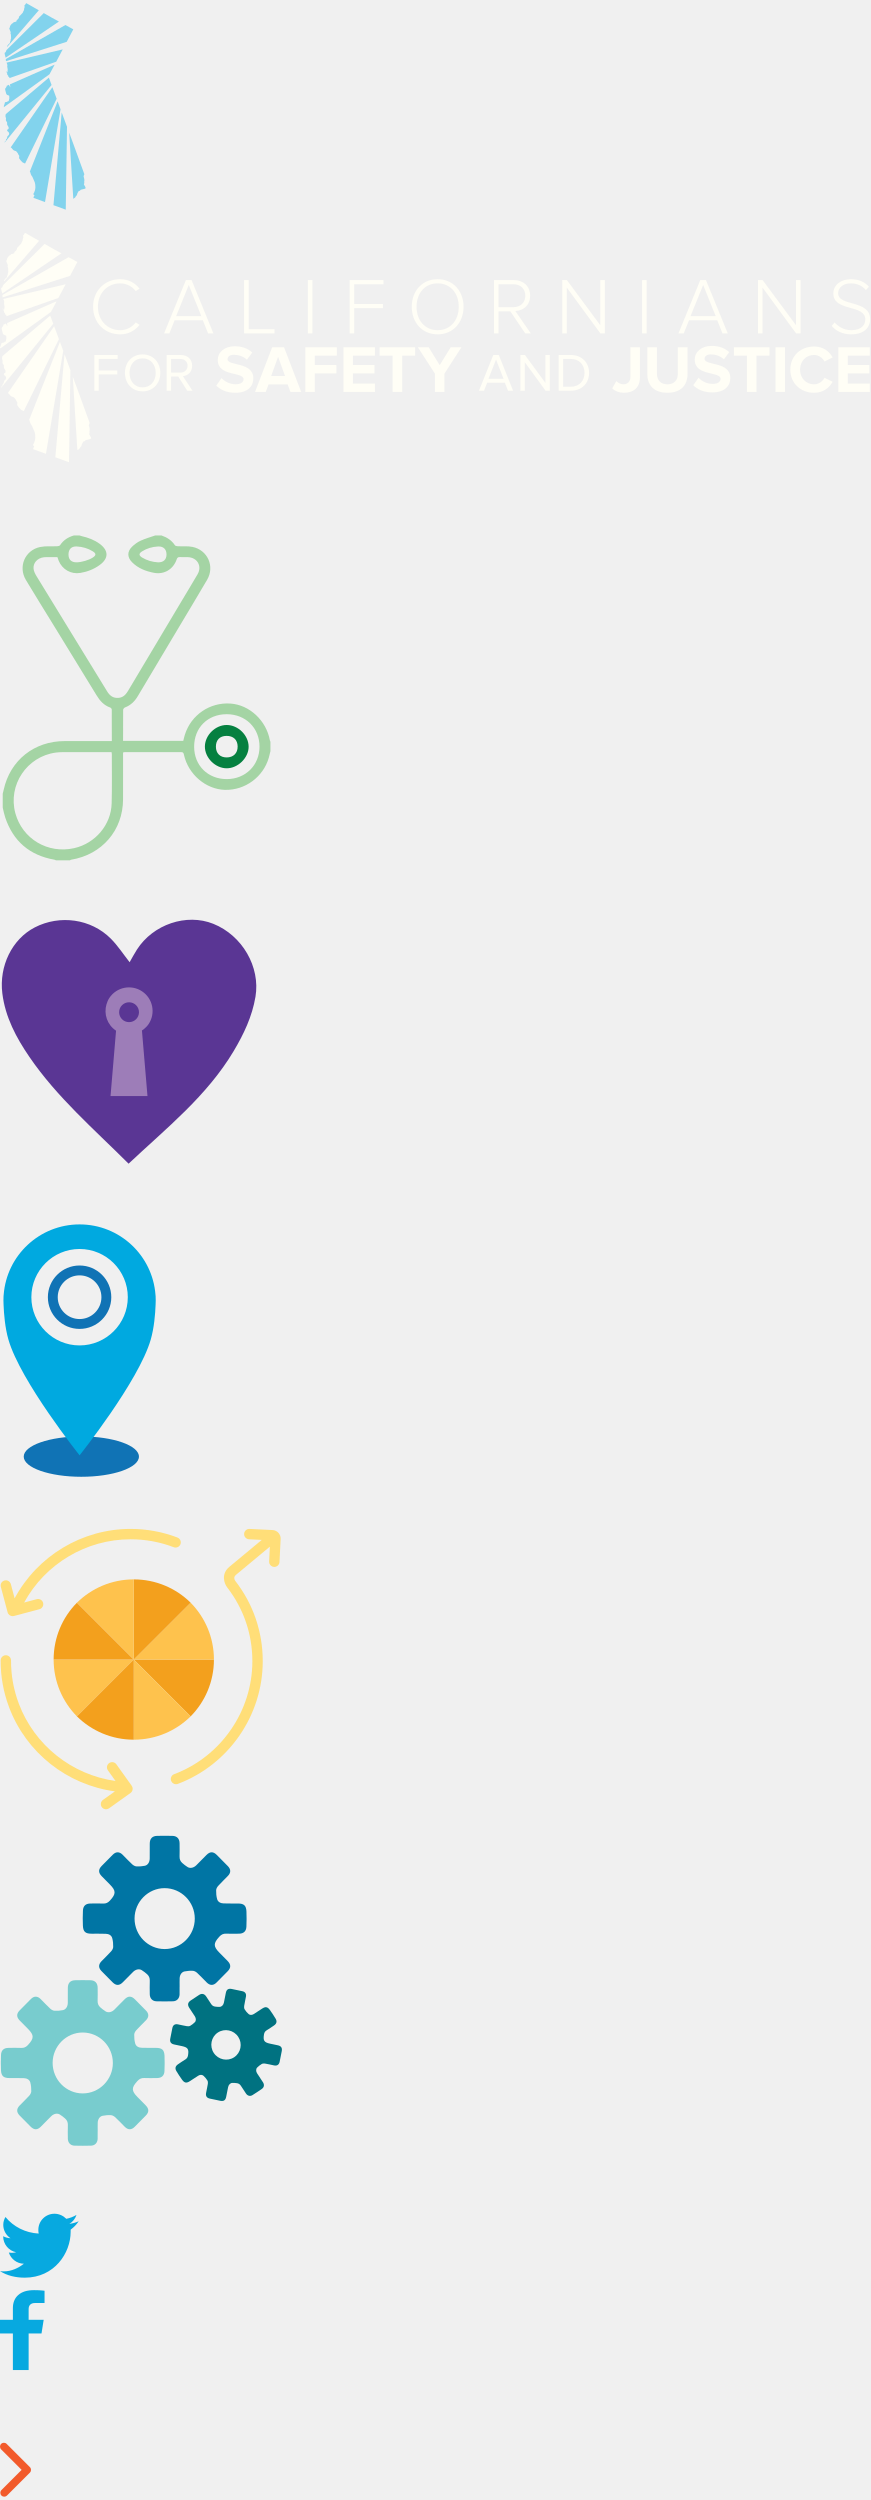
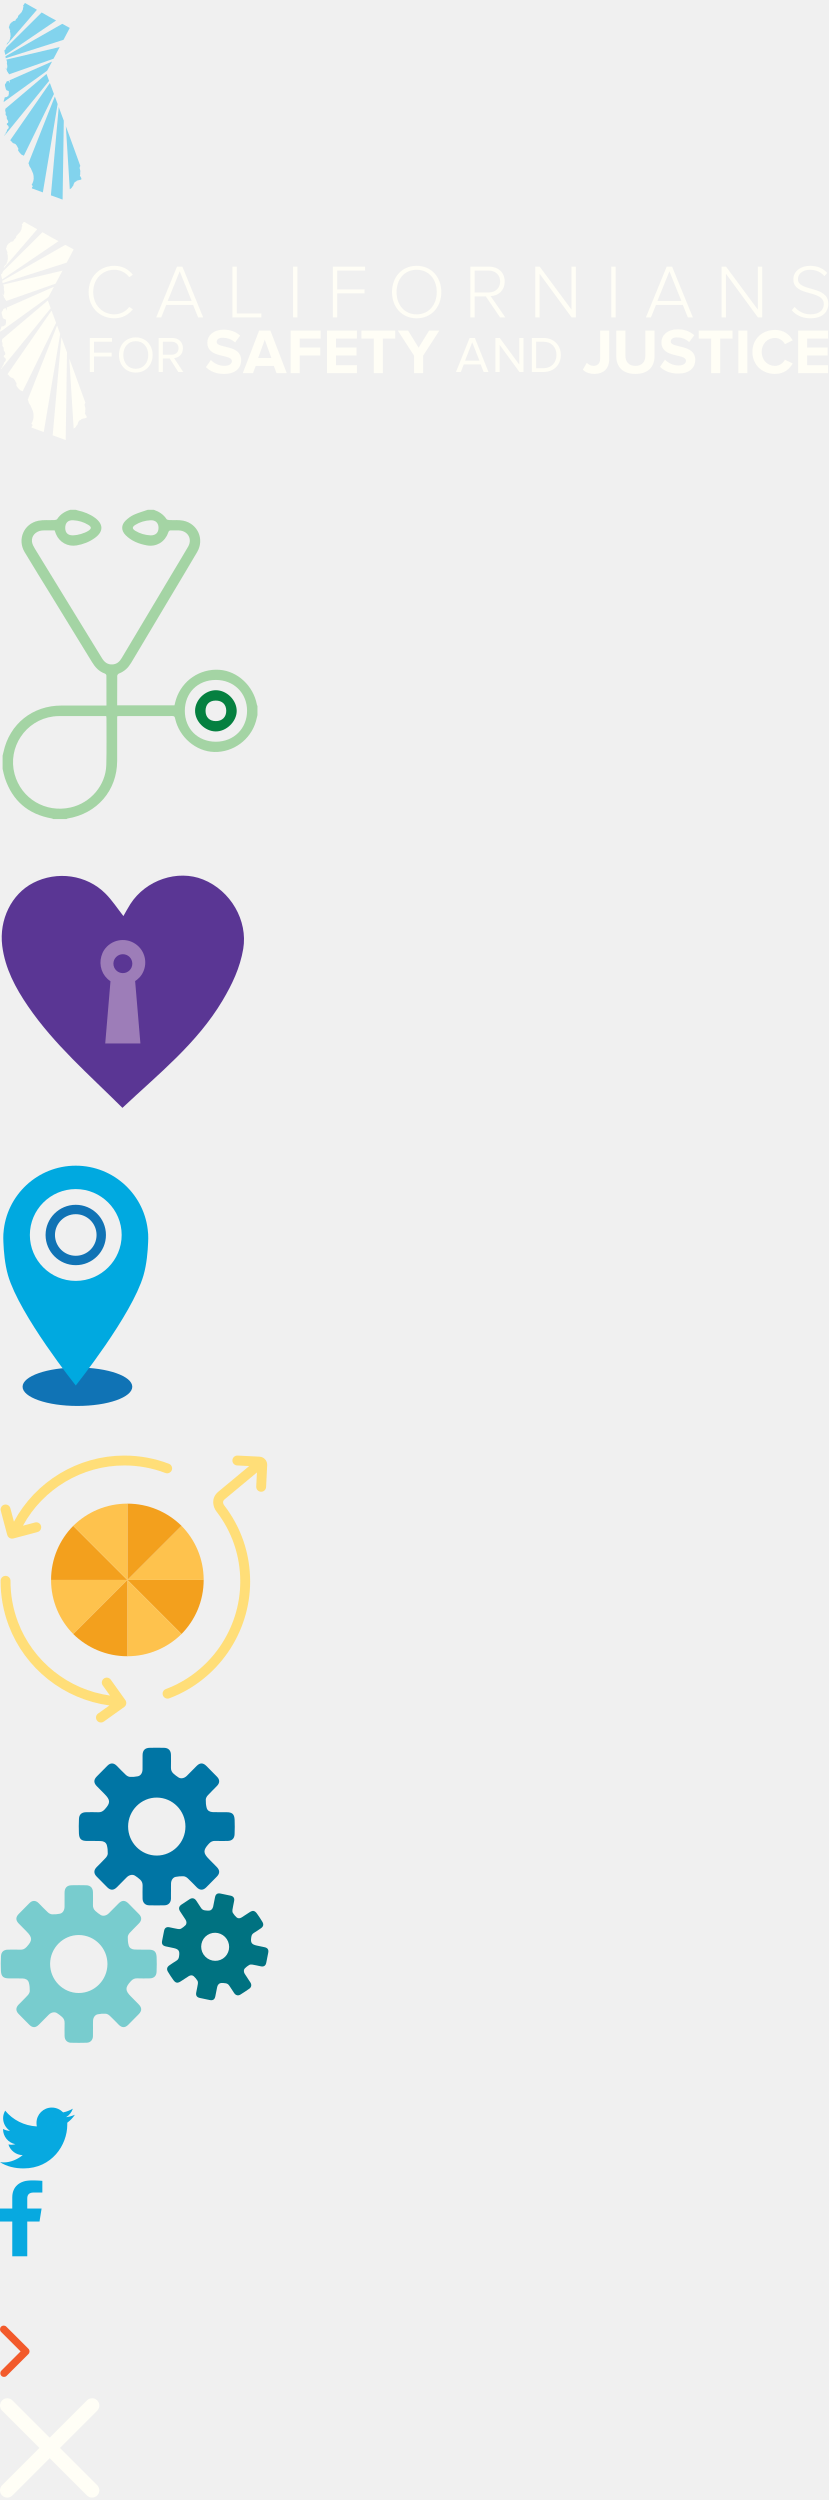
- <svg xmlns="http://www.w3.org/2000/svg" xmlns:xlink="http://www.w3.org/1999/xlink" width="228px" height="655px" viewBox="0 0 228 655" version="1.1">
+ <svg xmlns="http://www.w3.org/2000/svg" xmlns:xlink="http://www.w3.org/1999/xlink" width="228px" height="688px" viewBox="0 0 228 688" version="1.1">
  <defs>
    <polygon id="path-1" points="5.86 20.999 0 20.999 0 3.44262296e-05 5.86 3.44262296e-05 11.72 3.44262296e-05 11.72 20.999" />
    <polygon id="path-3" points="0 0.81 0 13.212 14.851 13.212 14.851 0.81 2.71050543e-20 0.81" />
    <polygon id="path-5" points="10.24 0.895 0.992 0.895 0.992 13.709 10.24 13.709 10.24 0.895" />
    <rect id="path-7" x="0.948" y="0.806" width="21.536" height="54.126" />
    <rect id="path-9" x="0.948" y="0.806" width="21.536" height="54.126" />
    <rect id="path-11" x="0.948" y="0.806" width="21.536" height="54.126" />
    <rect id="path-13" x="0.948" y="0.806" width="21.536" height="54.126" />
    <rect id="path-15" x="0.948" y="0.806" width="21.536" height="54.126" />
    <rect id="path-17" x="0.948" y="0.806" width="21.536" height="54.126" />
    <rect id="path-19" x="0.948" y="0.806" width="21.536" height="54.126" />
    <rect id="path-21" x="0.948" y="0.806" width="21.536" height="54.126" />
  </defs>
  <g id="Page-1" stroke="none" stroke-width="1" fill="none" fill-rule="evenodd">
    <g id="sprites" transform="translate(-1, 0)">
      <g id="Page-1" transform="translate(1, 600)">
        <mask id="mask-2" fill="white">
          <use xlink:href="#path-1" />
        </mask>
        <g id="Clip-2" />
        <path d="M7.501,20.999 L7.501,11.365 L10.876,11.365 L11.443,7.794 L7.501,7.794 L7.501,4.986 C7.501,3.97 8.068,3.389 9.189,3.389 L11.72,3.389 L11.72,0.169 C11.72,0.169 10.587,3.44262296e-05 8.952,3.44262296e-05 C5.247,3.44262296e-05 3.375,1.888 3.375,4.708 L3.375,7.794 L-3.75e-05,7.794 L-3.75e-05,11.365 L3.375,11.365 L3.375,20.999 L7.501,20.999 Z" id="Fill-1" fill="#07A9E0" mask="url(#mask-2)" />
      </g>
      <path d="M21.615,581.973 C20.85,582.315 20.045,582.547 19.179,582.647 C20.065,582.124 20.73,581.288 21.042,580.302 C20.236,580.785 19.32,581.137 18.374,581.329 C17.579,580.523 16.482,580 15.264,580 C12.928,580 11.046,581.882 11.046,584.218 C11.046,584.55 11.066,584.892 11.137,585.194 C7.634,585.003 4.533,583.412 2.429,580.856 C2.077,581.48 1.856,582.124 1.856,582.909 C1.856,584.359 2.601,585.647 3.748,586.412 C3.053,586.392 2.409,586.201 1.835,585.889 L1.835,585.939 C1.835,587.992 3.295,589.704 5.228,590.086 C4.865,590.187 4.483,590.237 4.1,590.237 C3.839,590.237 3.577,590.207 3.315,590.157 C3.839,591.828 5.419,593.076 7.251,593.096 C5.822,594.244 3.98,595.099 2.007,595.099 C1.664,595.099 1.332,595.079 1,595.029 C2.862,596.227 5.107,596.75 7.493,596.75 C15.264,596.75 19.512,590.308 19.512,584.721 L19.512,584.167 C20.327,583.573 21.042,582.839 21.615,581.973 Z" id="twitter" fill="#07A9E0" />
      <g id="system" transform="translate(1, 480)">
        <path d="M47.053,40.532 C47.053,41.198 47.066,41.864 47.05,42.529 C47.023,43.56 46.355,44.307 45.337,44.338 C43.885,44.382 42.429,44.381 40.977,44.34 C39.928,44.311 39.252,43.561 39.239,42.496 C39.224,41.306 39.209,40.114 39.245,38.925 C39.264,38.242 39.035,37.689 38.554,37.258 C38.109,36.859 37.633,36.483 37.126,36.172 C36.465,35.768 35.544,35.969 34.883,36.623 C33.971,37.525 33.078,38.448 32.172,39.358 C31.258,40.279 30.398,40.274 29.48,39.346 C28.52,38.377 27.559,37.408 26.605,36.435 C25.768,35.584 25.758,34.705 26.588,33.843 C27.424,32.977 28.303,32.152 29.11,31.26 C29.386,30.955 29.648,30.505 29.657,30.115 C29.677,29.341 29.61,28.536 29.404,27.793 C29.191,27.02 28.5,26.681 27.732,26.657 C26.477,26.616 25.221,26.633 23.965,26.63 C22.392,26.625 21.796,26.125 21.718,24.554 C21.651,23.23 21.678,21.897 21.73,20.57 C21.774,19.366 22.448,18.743 23.646,18.723 C24.782,18.704 25.921,18.684 27.055,18.731 C27.759,18.76 28.291,18.507 28.747,18.009 C28.788,17.965 28.831,17.922 28.872,17.878 C30.416,16.188 30.401,15.365 28.796,13.742 C28.076,13.014 27.352,12.291 26.64,11.558 C25.744,10.638 25.745,9.782 26.636,8.879 C27.607,7.892 28.578,6.907 29.555,5.926 C30.381,5.095 31.282,5.098 32.12,5.937 C32.956,6.774 33.761,7.645 34.63,8.447 C34.929,8.724 35.367,8.974 35.758,8.998 C36.481,9.041 37.23,8.977 37.943,8.833 C38.721,8.676 39.212,7.894 39.227,6.933 C39.248,5.643 39.231,4.351 39.236,3.06 C39.239,1.721 39.876,1.024 41.19,0.996 C42.523,0.967 43.858,0.968 45.191,0.999 C46.38,1.028 47.045,1.757 47.051,2.972 C47.057,4.122 47.08,5.273 47.044,6.422 C47.022,7.105 47.252,7.658 47.733,8.089 C48.178,8.488 48.654,8.864 49.161,9.175 C49.822,9.58 50.742,9.378 51.404,8.725 C52.316,7.823 53.209,6.9 54.114,5.989 C55.029,5.068 55.889,5.073 56.807,6 C57.782,6.984 58.758,7.965 59.724,8.955 C60.507,9.755 60.52,10.643 59.739,11.459 C58.895,12.344 57.998,13.181 57.178,14.087 C56.901,14.391 56.641,14.842 56.63,15.232 C56.611,16.006 56.676,16.811 56.882,17.553 C57.096,18.327 57.788,18.666 58.554,18.691 C59.809,18.732 61.066,18.715 62.322,18.718 C63.895,18.723 64.493,19.223 64.57,20.793 C64.635,22.118 64.608,23.45 64.558,24.777 C64.513,25.981 63.84,26.605 62.642,26.625 C61.505,26.644 60.367,26.664 59.233,26.617 C58.529,26.588 57.996,26.839 57.539,27.337 C57.499,27.382 57.456,27.424 57.416,27.469 C55.873,29.157 55.888,29.983 57.49,31.605 C58.209,32.333 58.932,33.056 59.647,33.789 C60.541,34.709 60.541,35.565 59.653,36.468 C58.681,37.454 57.709,38.439 56.733,39.421 C55.907,40.253 55.007,40.25 54.167,39.411 C53.331,38.574 52.526,37.702 51.658,36.9 C51.358,36.623 50.919,36.373 50.531,36.35 C49.806,36.306 49.059,36.374 48.344,36.514 C47.605,36.659 47.103,37.412 47.068,38.293 C47.038,39.038 47.062,39.786 47.062,40.532 L47.053,40.532 Z M51.033,22.683 C51.036,18.294 47.523,14.726 43.167,14.695 C38.852,14.663 35.267,18.26 35.254,22.634 C35.242,27.054 38.792,30.661 43.15,30.653 C47.49,30.645 51.031,27.067 51.033,22.683 L51.033,22.683 Z" id="Fill-3" fill="#0075A4" />
        <path d="M25.588,78.355 C25.588,79.021 25.601,79.687 25.585,80.352 C25.559,81.383 24.891,82.13 23.872,82.161 C22.42,82.205 20.965,82.204 19.513,82.163 C18.464,82.134 17.788,81.384 17.774,80.319 C17.759,79.129 17.744,77.937 17.78,76.748 C17.8,76.065 17.571,75.512 17.09,75.081 C16.645,74.682 16.168,74.306 15.661,73.995 C15,73.591 14.08,73.792 13.419,74.446 C12.506,75.348 11.613,76.271 10.708,77.181 C9.793,78.102 8.933,78.097 8.015,77.169 C7.055,76.2 6.095,75.231 5.14,74.258 C4.304,73.407 4.293,72.528 5.124,71.666 C5.96,70.8 6.839,69.975 7.646,69.083 C7.921,68.778 8.183,68.328 8.192,67.938 C8.212,67.164 8.146,66.359 7.94,65.616 C7.726,64.843 7.035,64.504 6.267,64.48 C5.012,64.439 3.756,64.456 2.5,64.453 C0.928,64.448 0.331,63.948 0.253,62.378 C0.187,61.053 0.215,59.72 0.265,58.393 C0.31,57.189 0.983,56.566 2.182,56.546 C3.318,56.527 4.456,56.507 5.591,56.554 C6.294,56.583 6.826,56.33 7.283,55.832 C7.324,55.788 7.367,55.745 7.407,55.701 C8.951,54.011 8.936,53.188 7.331,51.565 C6.612,50.837 5.888,50.114 5.175,49.381 C4.28,48.461 4.281,47.605 5.171,46.702 C6.142,45.715 7.114,44.73 8.09,43.749 C8.916,42.918 9.817,42.921 10.656,43.76 C11.492,44.597 12.297,45.468 13.165,46.27 C13.465,46.547 13.903,46.797 14.293,46.821 C15.017,46.864 15.765,46.8 16.478,46.656 C17.257,46.499 17.748,45.717 17.763,44.756 C17.783,43.466 17.767,42.174 17.771,40.883 C17.774,39.544 18.411,38.847 19.725,38.819 C21.058,38.79 22.393,38.791 23.726,38.822 C24.915,38.851 25.581,39.58 25.587,40.795 C25.593,41.945 25.615,43.096 25.579,44.245 C25.557,44.928 25.787,45.481 26.268,45.912 C26.713,46.311 27.19,46.687 27.697,46.998 C28.358,47.403 29.278,47.201 29.939,46.548 C30.852,45.646 31.745,44.723 32.65,43.812 C33.565,42.891 34.425,42.896 35.343,43.823 C36.317,44.807 37.293,45.788 38.26,46.778 C39.042,47.578 39.055,48.466 38.275,49.282 C37.43,50.167 36.534,51.004 35.713,51.91 C35.437,52.214 35.176,52.665 35.166,53.055 C35.146,53.829 35.212,54.634 35.417,55.376 C35.631,56.15 36.323,56.489 37.09,56.514 C38.345,56.555 39.602,56.538 40.858,56.541 C42.431,56.546 43.028,57.046 43.105,58.616 C43.17,59.941 43.143,61.273 43.093,62.6 C43.048,63.804 42.375,64.428 41.177,64.448 C40.041,64.467 38.903,64.487 37.768,64.44 C37.065,64.411 36.532,64.662 36.075,65.16 C36.035,65.205 35.992,65.247 35.951,65.292 C34.408,66.98 34.423,67.806 36.026,69.428 C36.745,70.156 37.468,70.879 38.182,71.612 C39.077,72.532 39.077,73.388 38.188,74.291 C37.217,75.277 36.245,76.262 35.269,77.244 C34.442,78.076 33.542,78.073 32.703,77.234 C31.867,76.397 31.062,75.525 30.194,74.723 C29.894,74.446 29.455,74.196 29.066,74.173 C28.342,74.129 27.595,74.197 26.88,74.337 C26.141,74.482 25.639,75.235 25.603,76.116 C25.573,76.861 25.597,77.609 25.597,78.355 L25.588,78.355 Z M29.569,60.506 C29.572,56.117 26.059,52.549 21.703,52.518 C17.387,52.486 13.802,56.083 13.789,60.457 C13.777,64.877 17.328,68.484 21.685,68.476 C26.026,68.468 29.566,64.89 29.569,60.506 L29.569,60.506 Z" id="Fill-5" fill="#78CCCE" />
        <path d="M62.414,53.646 C61.238,51.866 58.856,51.362 57.081,52.519 C55.322,53.664 54.835,56.084 56.003,57.862 C57.184,59.657 59.592,60.166 61.357,58.994 C63.115,57.825 63.59,55.425 62.414,53.646 L62.414,53.646 Z M68.173,64.459 C68.423,64.838 68.682,65.213 68.924,65.598 C69.298,66.194 69.199,66.872 68.631,67.274 C67.82,67.846 66.99,68.394 66.148,68.919 C65.54,69.298 64.871,69.125 64.461,68.524 C64.004,67.851 63.547,67.179 63.119,66.487 C62.873,66.091 62.533,65.862 62.098,65.798 C61.693,65.739 61.28,65.705 60.874,65.719 C60.345,65.737 59.898,66.199 59.767,66.82 C59.587,67.679 59.427,68.541 59.254,69.4 C59.08,70.27 58.588,70.592 57.716,70.409 C56.803,70.219 55.891,70.029 54.98,69.835 C54.182,69.665 53.844,69.169 53.994,68.364 C54.143,67.555 54.333,66.754 54.457,65.942 C54.499,65.665 54.477,65.31 54.336,65.084 C54.055,64.635 53.714,64.202 53.317,63.856 C52.904,63.496 52.382,63.565 51.936,63.839 C51.205,64.29 50.496,64.773 49.779,65.244 C48.882,65.835 48.353,65.775 47.717,64.91 C47.18,64.18 46.693,63.411 46.222,62.636 C45.793,61.933 45.942,61.324 46.617,60.86 C47.256,60.421 47.898,59.981 48.562,59.579 C48.973,59.331 49.182,58.987 49.254,58.53 C49.261,58.49 49.268,58.45 49.275,58.409 C49.517,56.864 49.198,56.401 47.672,56.082 C46.988,55.938 46.303,55.799 45.62,55.651 C44.765,55.464 44.442,54.976 44.608,54.126 C44.789,53.197 44.972,52.27 45.158,51.343 C45.314,50.559 45.829,50.221 46.623,50.382 C47.415,50.544 48.202,50.737 48.999,50.866 C49.274,50.911 49.618,50.888 49.849,50.754 C50.278,50.507 50.68,50.188 51.032,49.837 C51.416,49.454 51.4,48.823 51.047,48.271 C50.572,47.527 50.076,46.797 49.591,46.062 C49.088,45.297 49.188,44.66 49.927,44.149 C50.675,43.629 51.436,43.126 52.207,42.642 C52.894,42.209 53.549,42.375 54.011,43.063 C54.448,43.717 54.894,44.364 55.306,45.032 C55.552,45.43 55.892,45.658 56.328,45.722 C56.732,45.781 57.145,45.816 57.552,45.801 C58.081,45.784 58.529,45.321 58.659,44.7 C58.839,43.842 58.999,42.98 59.171,42.12 C59.346,41.25 59.838,40.929 60.71,41.111 C61.635,41.303 62.562,41.495 63.486,41.693 C64.232,41.854 64.575,42.356 64.439,43.115 C64.29,43.937 64.095,44.752 63.969,45.578 C63.927,45.855 63.948,46.21 64.09,46.436 C64.37,46.884 64.712,47.318 65.108,47.664 C65.521,48.023 66.043,47.956 66.49,47.681 C67.22,47.231 67.93,46.747 68.647,46.276 C69.544,45.685 70.073,45.745 70.709,46.611 C71.245,47.341 71.732,48.11 72.204,48.884 C72.633,49.587 72.484,50.196 71.81,50.66 C71.169,51.099 70.528,51.54 69.865,51.94 C69.453,52.189 69.244,52.533 69.172,52.989 C69.165,53.03 69.157,53.07 69.151,53.11 C68.908,54.654 69.227,55.119 70.752,55.438 C71.436,55.582 72.121,55.721 72.805,55.87 C73.661,56.056 73.984,56.543 73.818,57.393 C73.637,58.321 73.454,59.249 73.268,60.176 C73.11,60.961 72.597,61.3 71.803,61.138 C71.011,60.976 70.224,60.784 69.427,60.654 C69.152,60.609 68.808,60.631 68.577,60.765 C68.148,61.014 67.748,61.334 67.393,61.683 C67.027,62.045 67.025,62.662 67.338,63.178 C67.601,63.613 67.896,64.03 68.178,64.455 L68.173,64.459 Z" id="Fill-7" fill="#007281" />
      </g>
      <g id="cycle" transform="translate(1, 400)">
        <path d="M35.051,34.799 L49.946,49.693 C53.719,45.861 56.051,40.603 56.051,34.799 L35.051,34.799 Z" id="Fill-3" fill="#F3A01D" />
        <path d="M35.051,34.799 L20.157,49.693 C16.384,45.861 14.052,40.603 14.052,34.799 L35.051,34.799 Z" id="Fill-5" fill="#FEC24D" />
        <path d="M35.051,34.799 L49.946,19.905 C53.719,23.737 56.051,28.995 56.051,34.799 L35.051,34.799 Z" id="Fill-7" fill="#FEC24D" />
        <path d="M35.051,34.799 L20.157,19.905 C16.384,23.737 14.052,28.995 14.052,34.799 L35.051,34.799 Z" id="Fill-9" fill="#F3A01D" />
        <path d="M35.051,34.799 L49.946,19.905 C46.114,16.131 40.855,13.799 35.051,13.799 L35.051,34.799 Z" id="Fill-11" fill="#F3A01D" />
        <path d="M35.051,34.799 L49.946,49.693 C46.114,53.467 40.855,55.799 35.051,55.799 L35.051,34.799 Z" id="Fill-13" fill="#FEC24D" />
        <path d="M35.051,34.799 L20.157,19.905 C23.989,16.131 29.247,13.799 35.051,13.799 L35.051,34.799 Z" id="Fill-15" fill="#FEC24D" />
        <path d="M35.051,34.799 L20.157,49.693 C23.989,53.467 29.247,55.799 35.051,55.799 L35.051,34.799 Z" id="Fill-17" fill="#F3A01D" />
        <path d="M1.994,22.427 C2.156,23.036 2.706,23.437 3.307,23.437 C3.423,23.437 3.541,23.423 3.658,23.391 L10.33,21.614 C11.056,21.421 11.488,20.675 11.294,19.95 C11.101,19.223 10.354,18.786 9.63,18.986 L6.322,19.867 C11.847,9.735 22.566,3.294 34.204,3.294 C38.105,3.294 41.912,3.993 45.52,5.371 C46.224,5.64 47.008,5.287 47.276,4.585 C47.544,3.884 47.192,3.098 46.49,2.829 C42.572,1.333 38.437,0.574 34.204,0.574 C21.494,0.574 9.799,7.652 3.833,18.763 L2.845,15.056 C2.652,14.328 1.905,13.895 1.181,14.091 C0.455,14.284 0.023,15.03 0.217,15.755 L1.994,22.427 Z" id="Fill-19" fill="#FFDE78" />
        <path d="M30.489,62.251 C30.051,61.639 29.202,61.497 28.591,61.935 C27.98,62.371 27.838,63.222 28.275,63.833 L30.265,66.618 C18.836,65.016 9.033,57.254 4.934,46.362 C3.56,42.713 2.873,38.903 2.892,35.039 C2.895,34.288 2.289,33.676 1.538,33.673 L1.531,33.673 C0.783,33.673 0.175,34.278 0.171,35.027 C0.151,39.223 0.897,43.359 2.388,47.32 C6.864,59.215 17.608,67.666 30.11,69.336 L26.987,71.567 C26.375,72.004 26.234,72.854 26.67,73.465 C26.936,73.837 27.354,74.034 27.779,74.034 C28.052,74.034 28.328,73.952 28.568,73.781 L34.187,69.768 C34.48,69.558 34.678,69.24 34.738,68.884 C34.797,68.529 34.712,68.164 34.503,67.87 L30.489,62.251 Z" id="Fill-21" fill="#FFDE78" />
        <path d="M71.412,0.873 L65.382,0.575 C64.644,0.536 63.994,1.117 63.957,1.867 C63.92,2.618 64.498,3.255 65.248,3.292 L68.573,3.457 L60.081,10.521 C57.955,12.289 58.615,14.75 59.568,15.961 C63.854,21.526 66.118,28.19 66.118,35.232 C66.118,48.328 57.885,60.223 45.632,64.832 C44.929,65.096 44.573,65.881 44.837,66.584 C45.042,67.13 45.56,67.465 46.11,67.465 C46.27,67.465 46.431,67.438 46.589,67.379 C59.897,62.373 68.839,49.455 68.839,35.232 C68.839,27.584 66.378,20.347 61.715,14.29 C61.538,14.065 61.021,13.278 61.821,12.613 L70.704,5.224 L70.512,9.103 C70.475,9.854 71.053,10.492 71.803,10.529 C71.826,10.53 71.849,10.531 71.872,10.531 C72.592,10.531 73.193,9.965 73.229,9.238 L73.527,3.207 C73.587,1.982 72.639,0.934 71.412,0.873" id="Fill-23" fill="#FFDE78" />
      </g>
      <g id="crime-survivors" transform="translate(1, 320)">
        <path d="M21.309,66.917 C29.645,66.917 36.403,64.55 36.403,61.63 C36.403,58.711 29.645,56.344 21.309,56.344 C12.973,56.344 6.215,58.711 6.215,61.63 C6.215,64.55 12.973,66.917 21.309,66.917" id="Fill-3" fill="#1073B5" />
        <path d="M20.85,11.56 C16.269,11.56 12.542,15.287 12.542,19.867 C12.542,24.448 16.269,28.175 20.85,28.175 C25.431,28.175 29.157,24.448 29.157,19.867 C29.157,15.287 25.431,11.56 20.85,11.56 M20.85,25.591 C17.689,25.591 15.127,23.029 15.127,19.867 C15.127,16.707 17.689,14.145 20.85,14.145 C24.011,14.145 26.573,16.707 26.573,19.867 C26.573,23.029 24.011,25.591 20.85,25.591" id="Fill-5" fill="#1073B5" />
        <path d="M40.735,19.22 C39.956,8.915 31.355,0.794 20.85,0.794 C10.346,0.794 1.744,8.915 0.965,19.22 C0.965,19.22 0.887,19.781 0.903,20.698 C0.903,20.713 0.902,20.728 0.902,20.743 C0.902,21.12 0.915,21.495 0.935,21.868 C1.027,24.272 1.319,27.9 2.209,30.98 C5.375,41.929 20.85,61.294 20.85,61.294 C20.85,61.294 36.325,41.929 39.491,30.98 C40.382,27.9 40.674,24.272 40.765,21.868 C40.786,21.495 40.799,21.12 40.799,20.743 C40.799,20.728 40.798,20.713 40.798,20.698 C40.813,19.781 40.735,19.22 40.735,19.22 M20.85,32.502 C13.884,32.502 8.216,26.834 8.216,19.868 C8.216,12.902 13.884,7.234 20.85,7.234 C27.817,7.234 33.484,12.902 33.484,19.868 C33.484,26.834 27.817,32.502 20.85,32.502" id="Fill-7" fill="#00A9E0" />
      </g>
      <g id="wellbeing" transform="translate(1, 240)">
        <path d="M33.69,64.884 C24.514,55.734 14.92,47.458 7.721,36.935 C4.259,31.876 1.391,26.525 0.612,20.276 C-0.281,13.108 3.164,6.047 9.108,2.982 C15.666,-0.398 23.838,0.715 29.024,5.916 C30.855,7.751 32.292,9.982 33.962,12.1 C34.578,11.031 35.177,9.882 35.874,8.796 C40.12,2.169 48.879,-0.779 55.884,2.037 C63.499,5.098 68.243,13.348 66.935,21.143 C66.067,26.318 63.871,30.934 61.227,35.374 C54.213,47.151 43.637,55.533 33.69,64.884" id="Fill-3" fill="#5A3694" />
        <path d="M38.946,28.291 C40.833,25.448 40.059,21.614 37.216,19.726 C34.373,17.839 30.539,18.613 28.651,21.456 C28.299,21.987 28.069,22.558 27.898,23.139 C27.155,25.669 28.069,28.486 30.381,30.021 C30.389,30.026 30.398,30.029 30.406,30.034 L28.959,47.163 L38.639,47.163 L37.188,29.984 C37.356,29.872 37.529,29.768 37.687,29.638 C38.157,29.255 38.593,28.822 38.946,28.291" id="Fill-5" fill="#9D7DB8" />
        <path d="M31.21,25.2 C31.21,23.763 32.375,22.598 33.812,22.598 C35.249,22.598 36.414,23.763 36.414,25.2 C36.414,26.637 35.249,27.802 33.812,27.802 C32.375,27.802 31.21,26.637 31.21,25.2" id="Fill-7" fill="#5A3694" />
      </g>
      <g id="public-health" transform="translate(1, 140)">
        <path d="M70.853,56.812 C70.715,57.373 70.594,57.939 70.436,58.495 C68.977,63.581 64.194,67.089 58.931,66.944 C53.916,66.805 49.319,62.874 48.194,57.751 C48.103,57.343 48.028,57.05 47.478,57.052 C42.529,57.073 37.583,57.063 32.635,57.066 C32.529,57.066 32.422,57.106 32.243,57.143 L32.243,58.132 C32.243,61.898 32.252,65.664 32.24,69.43 C32.215,77.548 26.723,83.919 18.616,85.251 C18.517,85.268 18.427,85.35 18.334,85.401 L14.643,85.401 C14.518,85.347 14.399,85.267 14.271,85.244 C7.729,84.101 3.442,80.374 1.357,74.151 C1.081,73.323 0.925,72.455 0.715,71.605 L0.715,67.948 C0.799,67.608 0.893,67.269 0.967,66.926 C2.638,59.223 8.943,54.171 16.913,54.165 C20.713,54.162 24.517,54.166 28.317,54.166 L29.299,54.166 C29.299,51.339 29.308,48.606 29.28,45.872 C29.279,45.698 29.044,45.432 28.86,45.367 C27.241,44.797 26.197,43.646 25.331,42.222 C21.616,36.112 17.86,30.026 14.12,23.931 C11.668,19.939 9.185,15.965 6.78,11.946 C4.694,8.459 6.558,4.124 10.54,3.311 C11.966,3.02 13.485,3.189 14.96,3.117 C15.232,3.104 15.623,3.027 15.743,2.841 C16.607,1.51 17.846,0.735 19.34,0.298 L20.852,0.298 C21.035,0.357 21.215,0.426 21.404,0.468 C23.11,0.851 24.724,1.456 26.134,2.499 C28.502,4.252 28.495,6.314 26.113,8.038 C24.602,9.133 22.89,9.803 21.047,10.107 C18.608,10.507 16.332,9.214 15.389,6.946 C15.264,6.644 15.166,6.33 15.037,5.966 C14.243,5.966 13.463,5.963 12.684,5.967 C12.293,5.969 11.898,5.954 11.511,5.999 C9.807,6.198 8.601,7.511 8.8,9.079 C8.882,9.708 9.195,10.342 9.534,10.898 C12.646,16.013 15.786,21.111 18.916,26.213 C21.976,31.199 25.041,36.181 28.087,41.171 C28.767,42.282 29.669,42.952 31.027,42.846 C32.2,42.753 32.922,42.053 33.498,41.089 C38.072,33.397 42.664,25.712 47.252,18.027 C48.757,15.504 50.286,12.996 51.764,10.457 C52.998,8.337 51.706,6.072 49.234,5.973 C48.538,5.945 47.836,5.997 47.141,5.957 C46.63,5.926 46.438,6.112 46.272,6.598 C45.397,9.157 43.01,10.582 40.37,10.083 C38.2,9.675 36.17,8.892 34.584,7.291 C33.315,6.009 33.297,4.504 34.584,3.252 C35.23,2.624 35.998,2.048 36.816,1.674 C38.045,1.112 39.368,0.748 40.651,0.298 L42.33,0.298 C43.758,0.79 44.974,1.555 45.819,2.851 C45.938,3.035 46.331,3.106 46.603,3.12 C47.883,3.186 49.205,3.031 50.44,3.288 C54.429,4.119 56.312,8.414 54.267,11.906 C51.816,16.088 49.312,20.241 46.828,24.405 C43.252,30.401 39.663,36.391 36.102,42.395 C35.291,43.757 34.239,44.789 32.727,45.358 C32.516,45.438 32.266,45.769 32.264,45.987 C32.233,48.669 32.243,51.353 32.243,54.102 L48.017,54.102 C48.16,53.547 48.278,52.979 48.456,52.427 C50.111,47.286 54.983,43.976 60.358,44.329 C65.35,44.657 69.76,48.76 70.703,53.949 C70.725,54.077 70.802,54.196 70.853,54.319 L70.853,56.812 Z M29.227,57.058 L28.401,57.058 C24.992,57.058 21.582,57.049 18.172,57.062 C17,57.067 15.813,57.019 14.658,57.17 C7.032,58.176 2.022,65.689 4.022,73.057 C5.854,79.806 12.547,83.778 19.451,82.213 C24.951,80.968 29.105,76.103 29.253,70.516 C29.37,66.201 29.293,61.879 29.299,57.562 C29.299,57.427 29.262,57.292 29.227,57.058 L29.227,57.058 Z M50.865,55.629 C50.861,60.557 54.456,64.127 59.417,64.124 C64.338,64.121 67.999,60.481 67.993,55.599 C67.987,50.709 64.335,47.114 59.386,47.121 C54.407,47.127 50.87,50.661 50.865,55.629 L50.865,55.629 Z M41.431,7.334 C42.822,7.356 43.614,6.62 43.626,5.293 C43.641,3.928 42.825,3.107 41.416,3.178 C39.919,3.255 38.498,3.658 37.222,4.459 C36.336,5.018 36.336,5.524 37.23,6.072 C38.514,6.857 39.929,7.249 41.431,7.334 L41.431,7.334 Z M20.145,7.329 C21.425,7.294 23.287,6.744 24.274,6.105 C25.215,5.498 25.241,5.026 24.311,4.451 C23.032,3.659 21.608,3.25 20.113,3.175 C18.697,3.105 17.933,3.907 17.948,5.315 C17.962,6.668 18.724,7.365 20.145,7.329 L20.145,7.329 Z" id="Fill-4" fill="#A4D4A4" />
        <path d="M59.431,49.947 C62.435,49.967 65.162,52.706 65.141,55.682 C65.121,58.576 62.303,61.318 59.373,61.294 C56.371,61.27 53.636,58.507 53.681,55.545 C53.726,52.59 56.461,49.926 59.431,49.947 M56.566,55.647 C56.575,57.376 57.66,58.451 59.394,58.448 C61.162,58.446 62.277,57.333 62.263,55.582 C62.248,53.836 61.137,52.782 59.328,52.801 C57.582,52.821 56.557,53.877 56.566,55.647" id="Fill-6" fill="#058040" />
      </g>
      <g id="footer-logo" transform="translate(1, 60)">
        <polygon id="Fill-1" fill="#FFFEF6" points="24.713 42.366 24.713 33.009 30.82 33.009 30.82 34.047 25.873 34.047 25.873 37.063 30.723 37.063 30.723 38.101 25.873 38.101 25.873 42.366" />
        <g id="Group-8" transform="translate(32, 30.1055)" fill="#FFFEF6">
          <path d="M0.735,7.589 C0.735,4.825 2.607,2.749 5.36,2.749 C8.113,2.749 10,4.825 10,7.589 C10,10.353 8.113,12.429 5.36,12.429 C2.607,12.429 0.735,10.353 0.735,7.589 M8.798,7.589 C8.798,5.401 7.442,3.787 5.36,3.787 C3.264,3.787 1.937,5.401 1.937,7.589 C1.937,9.763 3.264,11.391 5.36,11.391 C7.442,11.391 8.798,9.763 8.798,7.589" id="Fill-2" />
          <path d="M17.057,12.261 L14.696,8.543 L12.823,8.543 L12.823,12.261 L11.663,12.261 L11.663,2.904 L15.408,2.904 C17.113,2.904 18.343,3.998 18.343,5.724 C18.343,7.407 17.183,8.333 15.911,8.445 L18.427,12.261 L17.057,12.261 Z M17.141,5.724 C17.141,4.658 16.372,3.942 15.268,3.942 L12.823,3.942 L12.823,7.519 L15.268,7.519 C16.372,7.519 17.141,6.776 17.141,5.724 L17.141,5.724 Z" id="Fill-4" />
          <path d="M24.665,10.926 L26.038,8.963 C26.866,9.83 28.152,10.572 29.773,10.572 C31.165,10.572 31.817,9.953 31.817,9.264 C31.817,7.212 25.052,8.645 25.052,4.206 C25.052,2.243 26.744,0.616 29.509,0.616 C31.377,0.616 32.926,1.182 34.089,2.26 L32.697,4.135 C31.745,3.251 30.477,2.844 29.279,2.844 C28.223,2.844 27.623,3.304 27.623,4.011 C27.623,5.868 34.37,4.613 34.37,9.016 C34.37,11.173 32.821,12.801 29.668,12.801 C27.395,12.801 25.774,12.04 24.665,10.926" id="Fill-6" />
        </g>
        <path d="M76.098,42.694 L75.364,40.71 L70.363,40.71 L69.628,42.694 L66.813,42.694 L71.307,30.984 L74.419,30.984 L78.913,42.694 L76.098,42.694 Z M72.863,33.477 L71.045,38.516 L74.682,38.516 L72.863,33.477 Z" id="Fill-9" fill="#FFFEF6" />
        <polygon id="Fill-10" fill="#FFFEF6" points="79.998 42.694 79.998 30.984 88.251 30.984 88.251 33.179 82.481 33.179 82.481 35.637 88.129 35.637 88.129 37.831 82.481 37.831 82.481 42.694" />
        <polygon id="Fill-11" fill="#FFFEF6" points="89.983 42.694 89.983 30.984 98.236 30.984 98.236 33.179 92.466 33.179 92.466 35.637 98.114 35.637 98.114 37.831 92.466 37.831 92.466 40.5 98.236 40.5 98.236 42.694" />
        <polygon id="Fill-12" fill="#FFFEF6" points="102.87 42.694 102.87 33.179 99.46 33.179 99.46 30.984 108.763 30.984 108.763 33.179 105.371 33.179 105.371 42.694" />
        <polygon id="Fill-13" fill="#FFFEF6" points="113.957 42.694 113.957 37.901 109.481 30.984 112.313 30.984 115.199 35.672 118.084 30.984 120.899 30.984 116.44 37.901 116.44 42.694" />
        <path d="M133.1,42.366 L132.276,40.276 L127.636,40.276 L126.812,42.366 L125.484,42.366 L129.243,33.009 L130.683,33.009 L134.428,42.366 L133.1,42.366 Z M129.956,34.201 L127.985,39.252 L131.94,39.252 L129.956,34.201 Z" id="Fill-14" fill="#FFFEF6" />
        <polygon id="Fill-15" fill="#FFFEF6" points="142.938 42.366 137.502 34.903 137.502 42.366 136.342 42.366 136.342 33.009 137.53 33.009 142.896 40.318 142.896 33.009 144.056 33.009 144.056 42.366" />
        <g id="Group-24" transform="translate(146, 30.1055)" fill="#FFFEF6">
          <path d="M0.377,12.261 L0.377,2.904 L3.563,2.904 C6.469,2.904 8.342,4.938 8.342,7.59 C8.342,10.255 6.469,12.261 3.563,12.261 L0.377,12.261 Z M7.14,7.59 C7.14,5.569 5.868,3.942 3.563,3.942 L1.537,3.942 L1.537,11.223 L3.563,11.223 C5.827,11.223 7.14,9.596 7.14,7.59 L7.14,7.59 Z" id="Fill-16" />
          <path d="M14.402,11.64 L15.486,9.744 C15.941,10.183 16.535,10.587 17.34,10.587 C18.441,10.587 19.158,9.832 19.158,8.708 L19.158,0.878 L21.659,0.878 L21.659,8.743 C21.659,11.499 19.927,12.799 17.549,12.799 C16.36,12.799 15.241,12.465 14.402,11.64" id="Fill-18" />
          <path d="M23.6,7.901 L23.6,0.879 L26.118,0.879 L26.118,7.831 C26.118,9.464 27.062,10.587 28.863,10.587 C30.664,10.587 31.591,9.464 31.591,7.831 L31.591,0.879 L34.126,0.879 L34.126,7.901 C34.126,10.798 32.413,12.799 28.863,12.799 C25.313,12.799 23.6,10.798 23.6,7.901" id="Fill-20" />
          <path d="M35.634,10.828 L37.008,8.865 C37.836,9.732 39.122,10.474 40.743,10.474 C42.134,10.474 42.786,9.855 42.786,9.166 C42.786,7.114 36.021,8.546 36.021,4.108 C36.021,2.145 37.712,0.518 40.478,0.518 C42.346,0.518 43.896,1.084 45.058,2.162 L43.667,4.037 C42.716,3.153 41.447,2.746 40.249,2.746 C39.192,2.746 38.593,3.206 38.593,3.913 C38.593,5.77 45.34,4.515 45.34,8.918 C45.34,11.075 43.79,12.703 40.637,12.703 C38.364,12.703 36.744,11.942 35.634,10.828" id="Fill-22" />
        </g>
        <polygon id="Fill-25" fill="#FFFEF6" points="195.699 42.694 195.699 33.179 192.289 33.179 192.289 30.984 201.592 30.984 201.592 33.179 198.199 33.179 198.199 42.694" />
        <polygon id="Fill-26" fill="#FFFEF6" points="203.183 42.694 205.666 42.694 205.666 30.985 203.183 30.985" />
        <path d="M207.065,36.848 C207.065,33.232 209.775,30.792 213.29,30.792 C215.843,30.792 217.329,32.178 218.151,33.653 L216.018,34.706 C215.528,33.758 214.479,33.004 213.29,33.004 C211.157,33.004 209.618,34.636 209.618,36.848 C209.618,39.06 211.157,40.693 213.29,40.693 C214.479,40.693 215.528,39.938 216.018,38.99 L218.151,40.025 C217.329,41.483 215.843,42.905 213.29,42.905 C209.775,42.905 207.065,40.447 207.065,36.848" id="Fill-27" fill="#FFFEF6" />
        <polygon id="Fill-29" fill="#FFFEF6" points="219.639 30.984 219.639 42.694 227.892 42.694 227.892 40.499 222.121 40.499 222.121 37.83 227.77 37.83 227.77 35.636 222.121 35.636 222.121 33.178 227.892 33.178 227.892 30.984" />
        <path d="M24.395,20.375 C24.395,16.083 27.515,13.151 31.472,13.151 C33.692,13.151 35.387,14.136 36.56,15.622 L35.555,16.271 C34.676,15.057 33.147,14.24 31.472,14.24 C28.206,14.24 25.651,16.732 25.651,20.375 C25.651,23.976 28.206,26.51 31.472,26.51 C33.147,26.51 34.676,25.693 35.555,24.479 L36.581,25.107 C35.325,26.636 33.692,27.599 31.472,27.599 C27.515,27.599 24.395,24.667 24.395,20.375" id="Fill-30" fill="#FFFEF6" />
        <path d="M54.526,27.348 L53.145,23.914 L45.754,23.914 L44.371,27.348 L42.989,27.348 L48.706,13.382 L50.193,13.382 L55.908,27.348 L54.526,27.348 Z M49.459,14.66 L46.151,22.825 L52.746,22.825 L49.459,14.66 Z" id="Fill-32" fill="#FFFEF6" />
        <polygon id="Fill-33" fill="#FFFEF6" points="63.95 27.348 63.95 13.382 65.164 13.382 65.164 26.259 71.927 26.259 71.927 27.348" />
        <polygon id="Fill-34" fill="#FFFEF6" points="80.66 27.348 81.853 27.348 81.853 13.382 80.66 13.382" />
        <polygon id="Fill-35" fill="#FFFEF6" points="91.611 27.348 91.611 13.382 100.468 13.382 100.468 14.471 92.804 14.471 92.804 19.643 100.321 19.643 100.321 20.732 92.804 20.732 92.804 27.348" />
        <g id="Group-40" transform="translate(107, 13.1055)" fill="#FFFEF6">
          <path d="M0.881,7.27 C0.881,3.187 3.561,0.046 7.665,0.046 C11.748,0.046 14.449,3.187 14.449,7.27 C14.449,11.353 11.748,14.494 7.665,14.494 C3.561,14.494 0.881,11.353 0.881,7.27 M13.193,7.27 C13.193,3.732 11.015,1.135 7.665,1.135 C4.294,1.135 2.137,3.732 2.137,7.27 C2.137,10.788 4.294,13.405 7.665,13.405 C11.015,13.405 13.193,10.788 13.193,7.27" id="Fill-36" />
          <path d="M30.614,14.242 L26.698,8.463 L23.621,8.463 L23.621,14.242 L22.427,14.242 L22.427,0.276 L27.641,0.276 C30.049,0.276 31.891,1.805 31.891,4.359 C31.891,6.893 30.111,8.296 28.018,8.379 L32.059,14.242 L30.614,14.242 Z M30.635,4.359 C30.635,2.6 29.4,1.365 27.536,1.365 L23.621,1.365 L23.621,7.374 L27.536,7.374 C29.4,7.374 30.635,6.118 30.635,4.359 L30.635,4.359 Z" id="Fill-38" />
        </g>
        <polygon id="Fill-41" fill="#FFFEF6" points="157.297 27.348 148.503 15.35 148.503 27.348 147.31 27.348 147.31 13.382 148.524 13.382 157.276 25.212 157.276 13.382 158.47 13.382 158.47 27.348" />
        <polygon id="Fill-42" fill="#FFFEF6" points="168.229 27.348 169.423 27.348 169.423 13.382 168.229 13.382" />
        <path d="M189.293,27.348 L187.911,23.914 L180.52,23.914 L179.138,27.348 L177.756,27.348 L183.472,13.382 L184.959,13.382 L190.675,27.348 L189.293,27.348 Z M184.226,14.66 L180.918,22.825 L187.513,22.825 L184.226,14.66 Z" id="Fill-43" fill="#FFFEF6" />
        <polygon id="Fill-44" fill="#FFFEF6" points="208.578 27.348 199.784 15.35 199.784 27.348 198.591 27.348 198.591 13.382 199.805 13.382 208.557 25.212 208.557 13.382 209.751 13.382 209.751 27.348" />
        <g id="Group-56" transform="translate(0, 3.1055)">
          <path d="M217.897,22.274 L218.672,21.374 C219.572,22.4 221.038,23.405 223.048,23.405 C225.895,23.405 226.712,21.813 226.712,20.62 C226.712,16.516 218.337,18.652 218.337,13.773 C218.337,11.491 220.389,10.046 222.922,10.046 C224.995,10.046 226.586,10.779 227.654,12.014 L226.859,12.894 C225.854,11.679 224.43,11.135 222.859,11.135 C220.996,11.135 219.593,12.203 219.593,13.71 C219.593,17.291 227.968,15.323 227.968,20.536 C227.968,22.337 226.775,24.493 223.006,24.493 C220.703,24.493 218.965,23.551 217.897,22.274" id="Fill-45" fill="#FFFEF6" />
          <path d="M0.806,11.625 L0.613,12.127 C0.603,12.155 0.584,12.178 0.559,12.195 L0.28,12.381 L0.38,13.009 L0.583,13.735 L0.589,13.793 L16.09,3.264 L14.046,2.155 L11.678,0.807 L0.814,11.59 L0.806,11.625 Z" id="Fill-47" fill="#FFFEF6" />
          <path d="M23.817,51.478 L23.372,50.694 C23.352,50.659 23.348,50.616 23.362,50.577 L23.477,50.244 L23.442,49.905 C23.441,49.893 23.441,49.881 23.443,49.87 L23.49,49.553 L23.475,49.132 L23.28,48.374 C23.274,48.351 23.274,48.326 23.28,48.302 L23.366,47.963 L23.489,47.699 L20.413,39.225 L19.069,35.585 L20.272,54.849 L20.823,54.441 L21.041,54.066 C21.047,54.054 21.055,54.045 21.064,54.035 L21.302,53.799 L21.478,53.224 C21.481,53.214 21.485,53.205 21.49,53.196 L21.792,52.649 C21.81,52.617 21.841,52.592 21.877,52.582 L22.191,52.486 L22.397,52.249 C22.416,52.226 22.441,52.21 22.47,52.203 L23.674,51.896 L23.915,51.734 L23.817,51.478 Z" id="Fill-49" fill="#FFFEF6" />
          <g id="Group-53" transform="translate(0, 15)">
            <mask id="mask-4" fill="white">
              <use xlink:href="#path-3" />
            </mask>
            <g id="Clip-52" />
            <path d="M1.943,7.406 C1.914,7.392 1.66,6.89 1.66,6.89 L1.547,6.669 L0.91,6.95 L0.864,7.178 C0.861,7.194 0.856,7.209 0.847,7.224 L0.676,7.508 C0.671,7.517 0.664,7.526 0.656,7.534 L0.505,7.691 L0.443,7.937 L0.484,8.249 L0.757,9.294 L0.984,9.6 L1.545,9.803 C1.601,9.823 1.638,9.875 1.64,9.934 L1.661,10.629 C1.661,10.642 1.659,10.655 1.657,10.668 L1.485,11.347 C1.473,11.394 1.439,11.431 1.394,11.447 C1.349,11.463 1.299,11.456 1.261,11.428 L1.239,11.411 L1.121,11.573 C1.1,11.602 1.069,11.622 1.033,11.629 L0.396,11.756 L0.247,12.347 L-0,12.952 L0.048,13.212 L13.35,3.611 L14.732,1.036 L14.851,0.81 L1.856,6.534 C1.905,7.024 1.943,7.406 1.943,7.406" id="Fill-51" fill="#FFFEF6" mask="url(#mask-4)" />
          </g>
          <path d="M13.162,19.586 L0.614,30.21 L0.523,30.788 L0.699,31.461 C0.704,31.48 0.705,31.5 0.701,31.519 L0.65,31.846 L0.688,32.129 L0.982,32.541 C0.999,32.565 1.008,32.592 1.009,32.621 L1.029,33.28 L1.442,34.015 C1.456,34.039 1.462,34.067 1.46,34.095 L1.436,34.45 C1.433,34.5 1.403,34.545 1.359,34.568 L1.102,34.698 L1.002,34.917 L1.127,35.193 L1.402,35.379 C1.425,35.395 1.444,35.418 1.454,35.444 L1.616,35.847 C1.63,35.879 1.63,35.916 1.617,35.95 L1.509,36.249 C1.502,36.269 1.49,36.287 1.475,36.301 L1.109,36.667 L0.954,37.276 C0.948,37.301 0.935,37.324 0.916,37.343 L0.691,37.566 L0.672,37.867 C0.669,37.903 0.653,37.937 0.626,37.962 L0.35,38.223 L0.284,38.41 L0.34,38.443 L13.951,21.722 L13.162,19.586 Z" id="Fill-54" fill="#FFFEF6" />
        </g>
        <polygon id="Fill-57" fill="#FFFEF6" points="14.499 59.799 18.078 61.106 18.441 36.989 16.898 32.808" />
        <polygon id="Fill-58" fill="#FFFEF6" points="0.626 17.299 0.683 17.892 0.687 17.906 18.358 12.267 20.273 8.637 17.968 7.387" />
        <g id="Group-68" transform="translate(0, 0.1055)">
          <path d="M4.55,45.398 L4.484,46.014 L5.013,46.734 L5.527,47.267 L6.242,47.583 L15.434,28.738 L14.188,25.366 L2.045,42.9 L2.217,42.977 C2.236,42.986 2.252,42.998 2.267,43.014 L2.764,43.59 L3.013,43.769 L3.624,43.989 C3.65,43.998 3.671,44.014 3.688,44.035 L4.112,44.568 C4.12,44.577 4.125,44.587 4.13,44.597 L4.298,44.968 L4.526,45.303 C4.545,45.331 4.553,45.365 4.55,45.398" id="Fill-59" fill="#FFFEF6" />
          <path d="M16.565,31.802 L15.708,29.48 L7.619,49.948 L7.703,50.026 C7.722,50.043 7.736,50.066 7.743,50.091 L7.919,50.695 L8.075,51.031 L8.335,51.383 C8.341,51.392 8.347,51.402 8.351,51.412 L9.057,53.034 C9.061,53.043 9.064,53.053 9.066,53.063 L9.211,53.789 L9.242,54.607 L9.139,55.299 L8.906,55.956 L8.621,56.492 C8.626,56.496 8.63,56.5 8.634,56.504 L8.919,56.806 C8.967,56.857 8.972,56.933 8.931,56.989 L8.729,57.267 C8.727,57.271 8.723,57.274 8.72,57.278 L8.706,57.571 L8.767,57.601 L12.041,58.796 L16.565,31.802 Z" id="Fill-61" fill="#FFFEF6" />
          <path d="M0.998,18.521 C1.004,18.534 1.009,18.546 1.012,18.558 L1.088,18.905 C1.091,18.919 1.092,18.933 1.091,18.945 L1.067,19.3 C1.066,19.314 1.063,19.328 1.059,19.34 L1.033,19.413 L1.033,19.413 L1.056,19.451 C1.064,19.466 1.07,19.483 1.073,19.5 L1.188,20.218 C1.189,20.23 1.189,20.244 1.188,20.256 L1.116,20.927 C1.108,21.002 1.046,21.056 0.971,21.056 C0.898,21.053 0.836,20.997 0.831,20.924 L0.814,20.694 L0.644,20.854 C0.7,20.849 0.756,20.877 0.783,20.928 L1.03,21.384 C1.04,21.404 1.046,21.424 1.047,21.447 L1.058,21.724 L1.306,21.988 C1.324,22.006 1.335,22.026 1.341,22.049 L1.435,22.416 L1.647,22.392 C1.644,22.378 1.657,22.514 1.679,22.735 L15.301,17.954 L17.192,14.373 L0.841,18.227 L0.998,18.521 Z" id="Fill-63" fill="#FFFEF6" />
          <g id="Group-67">
            <mask id="mask-6" fill="white">
              <use xlink:href="#path-5" />
            </mask>
            <g id="Clip-66" />
            <path d="M1.89,12.145 L1.799,12.519 C1.791,12.549 1.776,12.574 1.753,12.593 L1.459,12.847 L1.065,13.347 L0.992,13.709 L10.24,2.988 L6.562,0.894 L6.562,0.894 L6.242,1.41 C6.235,1.42 6.228,1.428 6.221,1.436 L6.018,1.638 L6.116,1.981 C6.125,2.011 6.124,2.042 6.114,2.069 L6.005,2.37 L5.909,3.007 C5.903,3.049 5.878,3.087 5.841,3.108 L5.804,3.13 L5.574,3.68 C5.568,3.696 5.558,3.711 5.546,3.723 L4.461,4.878 L4.447,5.15 C4.445,5.176 4.437,5.202 4.422,5.223 L4.213,5.531 C4.206,5.542 4.197,5.551 4.188,5.559 L3.894,5.813 L3.733,6.017 L3.752,6.048 C3.774,6.084 3.779,6.127 3.764,6.168 C3.751,6.208 3.72,6.24 3.68,6.255 L3.316,6.394 L2.957,6.461 L2.726,6.691 L2.33,6.957 L1.92,7.492 L1.795,7.988 C1.791,8.002 1.787,8.013 1.78,8.024 L1.635,8.28 L2.048,9.346 C2.059,9.373 2.061,9.404 2.053,9.433 L1.987,9.698 L2.109,10.018 C2.114,10.032 2.117,10.046 2.118,10.061 L2.176,11.127 C2.177,11.146 2.174,11.165 2.168,11.183 L2.067,11.465 L2.043,11.8 C2.042,11.818 2.037,11.836 2.029,11.852 L1.89,12.145 Z" id="Fill-65" fill="#FFFEF6" mask="url(#mask-6)" />
          </g>
        </g>
      </g>
      <g id="logo" transform="translate(1, 0)">
        <g id="Group">
          <g id="Clipped">
            <mask id="mask-8" fill="white">
              <use xlink:href="#path-7" />
            </mask>
            <g id="SVGID_3_" />
            <path d="M1.674,13.171 L1.5,13.622 C1.49,13.647 1.474,13.668 1.451,13.684 L1.2,13.852 L1.289,14.417 L1.472,15.07 L1.477,15.123 L15.437,5.642 L13.597,4.644 L11.464,3.429 L1.68,13.14 L1.674,13.171 Z" id="Shape" fill="#82D3ED" mask="url(#mask-8)" />
          </g>
          <g id="Clipped">
            <mask id="mask-10" fill="white">
              <use xlink:href="#path-9" />
            </mask>
            <g id="SVGID_3_" />
            <path d="M22.396,49.059 L21.997,48.353 C21.978,48.321 21.975,48.283 21.986,48.248 L22.09,47.947 L22.059,47.642 C22.059,47.632 22.059,47.621 22.061,47.611 L22.102,47.325 L22.089,46.946 L21.913,46.264 C21.908,46.243 21.908,46.22 21.913,46.199 L21.99,45.894 L22.101,45.656 L19.331,38.025 L18.121,34.747 L19.204,52.095 L19.7,51.728 L19.895,51.39 C19.901,51.379 19.909,51.37 19.916,51.363 L20.13,51.15 L20.289,50.632 C20.292,50.623 20.295,50.615 20.299,50.608 L20.572,50.115 C20.588,50.087 20.615,50.063 20.648,50.054 L20.931,49.968 L21.117,49.754 C21.135,49.733 21.156,49.719 21.181,49.713 L22.265,49.437 L22.482,49.291 L22.396,49.059 Z" id="Shape" fill="#82D3ED" mask="url(#mask-10)" />
          </g>
          <g id="Clipped">
            <mask id="mask-12" fill="white">
              <use xlink:href="#path-11" />
            </mask>
            <g id="SVGID_3_" />
            <path d="M2.698,22.879 C2.672,22.866 2.444,22.414 2.444,22.414 L2.342,22.215 L1.768,22.468 L1.727,22.673 C1.724,22.688 1.719,22.702 1.711,22.715 L1.557,22.971 C1.552,22.979 1.546,22.987 1.539,22.994 L1.403,23.136 L1.347,23.357 L1.384,23.638 L1.63,24.579 L1.835,24.854 L2.339,25.037 C2.39,25.055 2.423,25.101 2.425,25.154 L2.444,25.78 C2.444,25.793 2.442,25.804 2.44,25.816 L2.286,26.427 C2.274,26.469 2.244,26.502 2.203,26.517 C2.163,26.532 2.118,26.525 2.084,26.5 L2.064,26.484 L1.958,26.63 C1.939,26.655 1.911,26.673 1.879,26.679 L1.305,26.794 L1.171,27.327 L0.949,27.871 L0.991,28.104 L12.97,19.459 L14.215,17.139 L14.321,16.936 L2.619,22.09 C2.664,22.535 2.698,22.879 2.698,22.879" id="Shape" fill="#82D3ED" mask="url(#mask-12)" />
          </g>
          <g id="Clipped">
            <mask id="mask-14" fill="white">
              <use xlink:href="#path-13" />
            </mask>
            <g id="SVGID_3_" />
            <path d="M12.801,20.339 L1.502,29.906 L1.419,30.427 L1.578,31.033 C1.582,31.05 1.583,31.068 1.58,31.085 L1.534,31.379 L1.568,31.634 L1.833,32.005 C1.848,32.027 1.856,32.051 1.857,32.077 L1.875,32.671 L2.247,33.332 C2.259,33.353 2.265,33.379 2.264,33.404 L2.242,33.723 C2.239,33.768 2.212,33.809 2.172,33.829 L1.941,33.947 L1.851,34.143 L1.963,34.391 L2.211,34.559 C2.232,34.574 2.249,34.594 2.258,34.618 L2.404,34.981 C2.416,35.009 2.416,35.043 2.405,35.074 L2.307,35.343 C2.301,35.362 2.29,35.378 2.277,35.39 L1.947,35.72 L1.808,36.268 C1.802,36.291 1.791,36.312 1.774,36.33 L1.571,36.53 L1.553,36.801 C1.551,36.834 1.536,36.864 1.513,36.887 L1.264,37.122 L1.204,37.291 L1.254,37.32 L13.511,22.262 L12.801,20.339 Z" id="Shape" fill="#82D3ED" mask="url(#mask-14)" />
          </g>
        </g>
        <polygon id="Shape" fill="#82D3ED" points="14.005 53.755 17.228 54.932 17.555 33.215 16.165 29.449" />
        <polygon id="Shape" fill="#82D3ED" points="1.513 15.482 1.563 16.018 1.567 16.03 17.48 10.952 19.204 7.684 17.128 6.558" />
        <g id="Group">
          <g id="Clipped">
            <mask id="mask-16" fill="white">
              <use xlink:href="#path-15" />
            </mask>
            <g id="SVGID_2_" />
            <path d="M5.045,40.882 L4.986,41.438 L5.462,42.085 L5.926,42.564 L6.57,42.849 L14.846,25.878 L13.725,22.842 L2.788,38.63 L2.944,38.701 C2.961,38.709 2.976,38.72 2.988,38.734 L3.435,39.252 L3.66,39.414 L4.211,39.612 C4.234,39.619 4.253,39.633 4.268,39.653 L4.65,40.132 C4.657,40.141 4.662,40.149 4.666,40.158 L4.818,40.493 L5.023,40.794 C5.041,40.821 5.048,40.853 5.045,40.882" id="Shape" fill="#82D3ED" mask="url(#mask-16)" />
          </g>
          <g id="Clipped">
            <mask id="mask-18" fill="white">
              <use xlink:href="#path-17" />
            </mask>
            <g id="SVGID_2_" />
            <path d="M15.865,28.638 L15.093,26.547 L7.81,44.98 L7.885,45.049 C7.903,45.066 7.916,45.085 7.922,45.108 L8.08,45.652 L8.22,45.955 L8.455,46.272 C8.46,46.28 8.465,46.289 8.469,46.297 L9.105,47.758 C9.108,47.767 9.111,47.776 9.113,47.784 L9.244,48.438 L9.272,49.173 L9.179,49.796 L8.969,50.388 L8.713,50.871 C8.717,50.874 8.721,50.878 8.724,50.882 L8.981,51.154 C9.023,51.199 9.028,51.268 8.992,51.318 L8.81,51.568 C8.807,51.572 8.804,51.575 8.801,51.578 L8.789,51.843 L8.844,51.869 L11.792,52.946 L15.865,28.638 Z" id="Shape" fill="#82D3ED" mask="url(#mask-18)" />
          </g>
          <g id="Clipped">
            <mask id="mask-20" fill="white">
              <use xlink:href="#path-19" />
            </mask>
            <g id="SVGID_2_" />
            <path d="M1.847,16.679 C1.853,16.691 1.857,16.7 1.859,16.711 L1.928,17.025 C1.931,17.036 1.932,17.048 1.931,17.061 L1.909,17.379 C1.908,17.392 1.906,17.404 1.902,17.415 L1.878,17.48 L1.899,17.515 C1.906,17.529 1.911,17.543 1.914,17.559 L2.018,18.205 C2.019,18.216 2.019,18.227 2.018,18.239 L1.954,18.843 C1.946,18.909 1.89,18.959 1.823,18.959 C1.757,18.957 1.701,18.905 1.696,18.839 L1.681,18.632 L1.528,18.777 C1.578,18.773 1.629,18.798 1.654,18.843 L1.876,19.254 C1.885,19.272 1.89,19.29 1.891,19.311 L1.901,19.562 L2.125,19.797 C2.14,19.814 2.15,19.832 2.156,19.854 L2.241,20.185 L2.431,20.162 C2.429,20.149 2.441,20.272 2.46,20.471 L14.728,16.167 L16.431,12.941 L1.706,16.412 L1.847,16.679 Z" id="Shape" fill="#82D3ED" mask="url(#mask-20)" />
          </g>
          <g id="Clipped">
            <mask id="mask-22" fill="white">
              <use xlink:href="#path-21" />
            </mask>
            <g id="SVGID_2_" />
            <path d="M2.65,10.938 L2.568,11.275 C2.561,11.3 2.547,11.324 2.527,11.34 L2.262,11.569 L1.907,12.019 L1.842,12.345 L10.169,2.691 L6.857,0.805 L6.569,1.27 C6.563,1.279 6.557,1.286 6.55,1.292 L6.367,1.475 L6.456,1.784 C6.463,1.811 6.463,1.839 6.453,1.864 L6.356,2.135 L6.27,2.708 C6.264,2.746 6.241,2.78 6.208,2.799 L6.175,2.82 L5.968,3.316 C5.962,3.33 5.953,3.342 5.942,3.354 L4.965,4.394 L4.953,4.639 C4.951,4.661 4.943,4.685 4.931,4.704 L4.742,4.981 C4.736,4.991 4.728,4.999 4.719,5.005 L4.454,5.234 L4.31,5.418 L4.327,5.445 C4.346,5.478 4.351,5.517 4.338,5.554 C4.326,5.588 4.298,5.618 4.262,5.631 L3.935,5.756 L3.611,5.817 L3.403,6.025 L3.046,6.264 L2.677,6.745 L2.564,7.192 C2.561,7.204 2.557,7.213 2.551,7.224 L2.421,7.454 L2.793,8.413 C2.802,8.438 2.804,8.465 2.797,8.492 L2.737,8.73 L2.847,9.018 C2.852,9.031 2.854,9.043 2.855,9.057 L2.908,10.017 C2.909,10.034 2.906,10.051 2.9,10.068 L2.809,10.322 L2.788,10.623 C2.787,10.64 2.783,10.656 2.775,10.67 L2.65,10.938 Z" id="Shape" fill="#82D3ED" mask="url(#mask-22)" />
          </g>
        </g>
      </g>
      <path d="M1.384,652.389 C0.985,652.788 0.985,653.434 1.384,653.833 C1.783,654.232 2.429,654.232 2.828,653.833 L8.831,647.83 C9.23,647.431 9.23,646.785 8.831,646.386 L2.743,640.299 C2.344,639.9 1.698,639.9 1.299,640.299 C0.9,640.698 0.9,641.344 1.299,641.743 L6.665,647.108 L1.384,652.389 Z" id="Page-1" fill="#F25A2B" />
+       <g id="Page-1" transform="translate(1, 660)" fill="#FFFEF6">
+         <path d="M0.586,3.414 L23.924,26.752 C24.705,27.533 25.971,27.533 26.752,26.752 C27.533,25.971 27.533,24.705 26.752,23.924 L3.414,0.586 C2.633,-0.195 1.367,-0.195 0.586,0.586 C-0.195,1.367 -0.195,2.633 0.586,3.414 Z" id="Stroke-1" />
+         <path d="M3.414,26.752 L26.752,3.414 C27.533,2.633 27.533,1.367 26.752,0.586 C25.971,-0.195 24.705,-0.195 23.924,0.586 L0.586,23.924 C-0.195,24.705 -0.195,25.971 0.586,26.752 C1.367,27.533 2.633,27.533 3.414,26.752 Z" id="Stroke-3" />
+       </g>
    </g>
  </g>
</svg>
